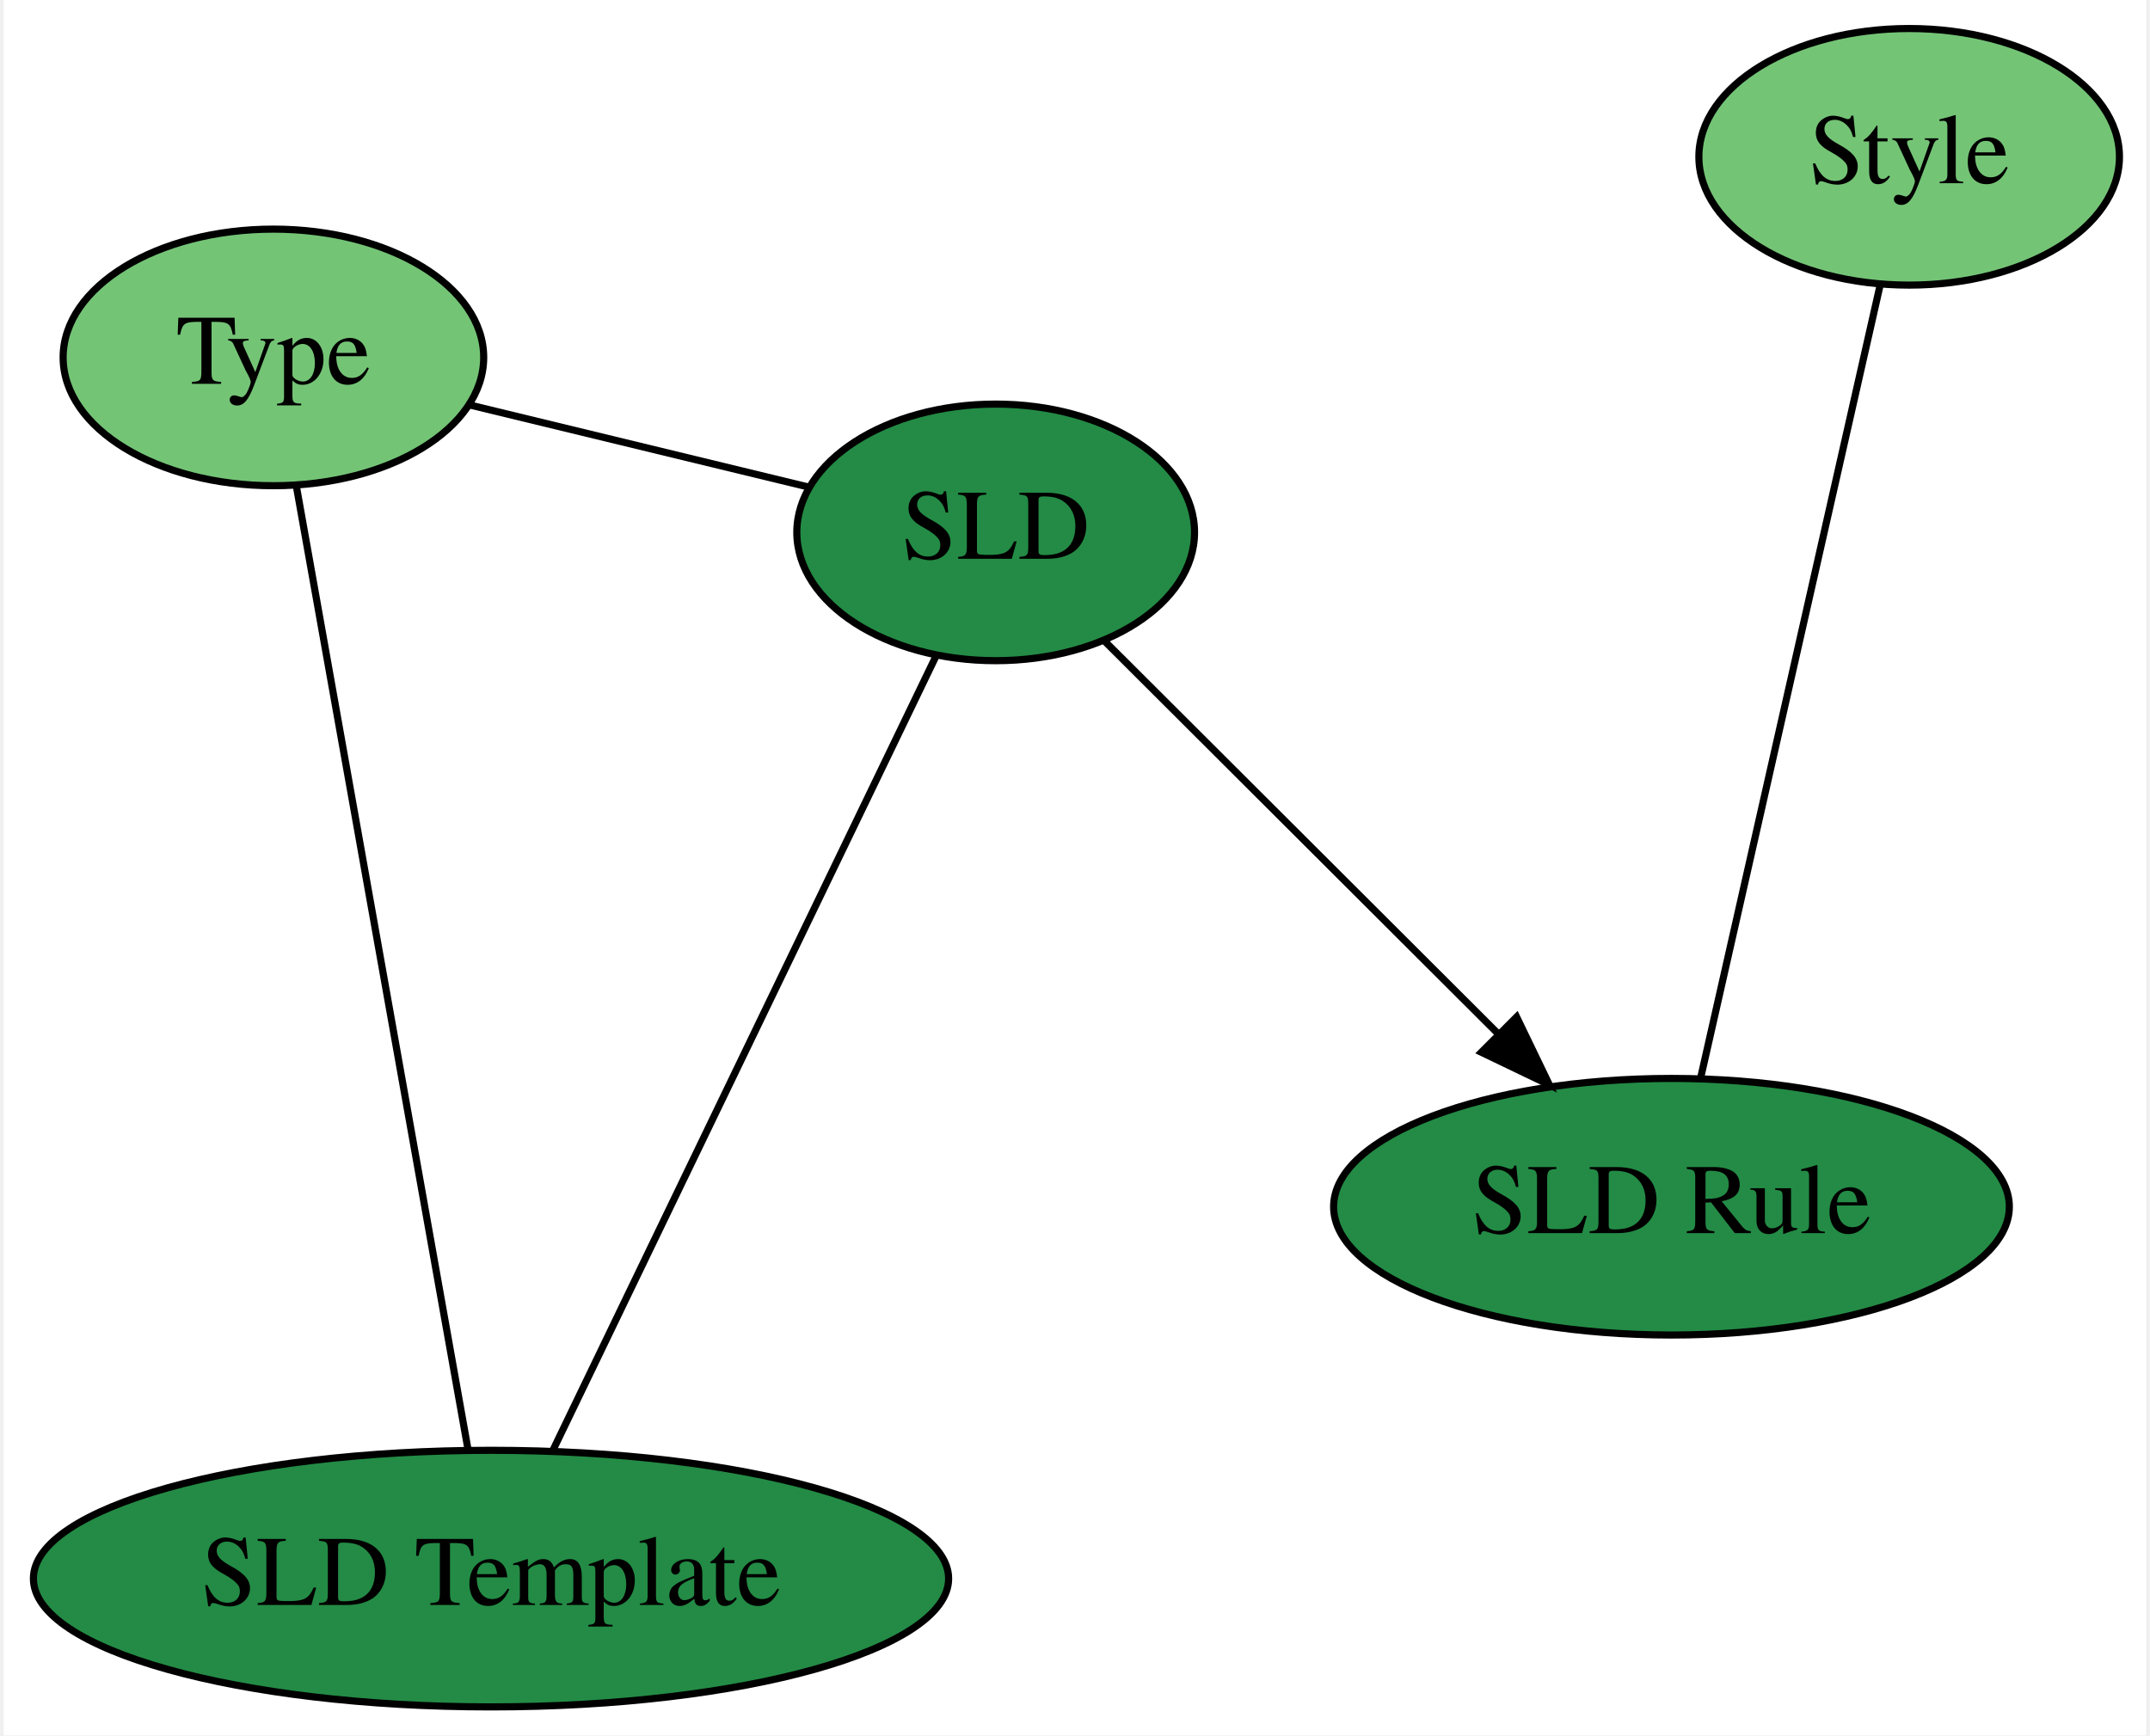
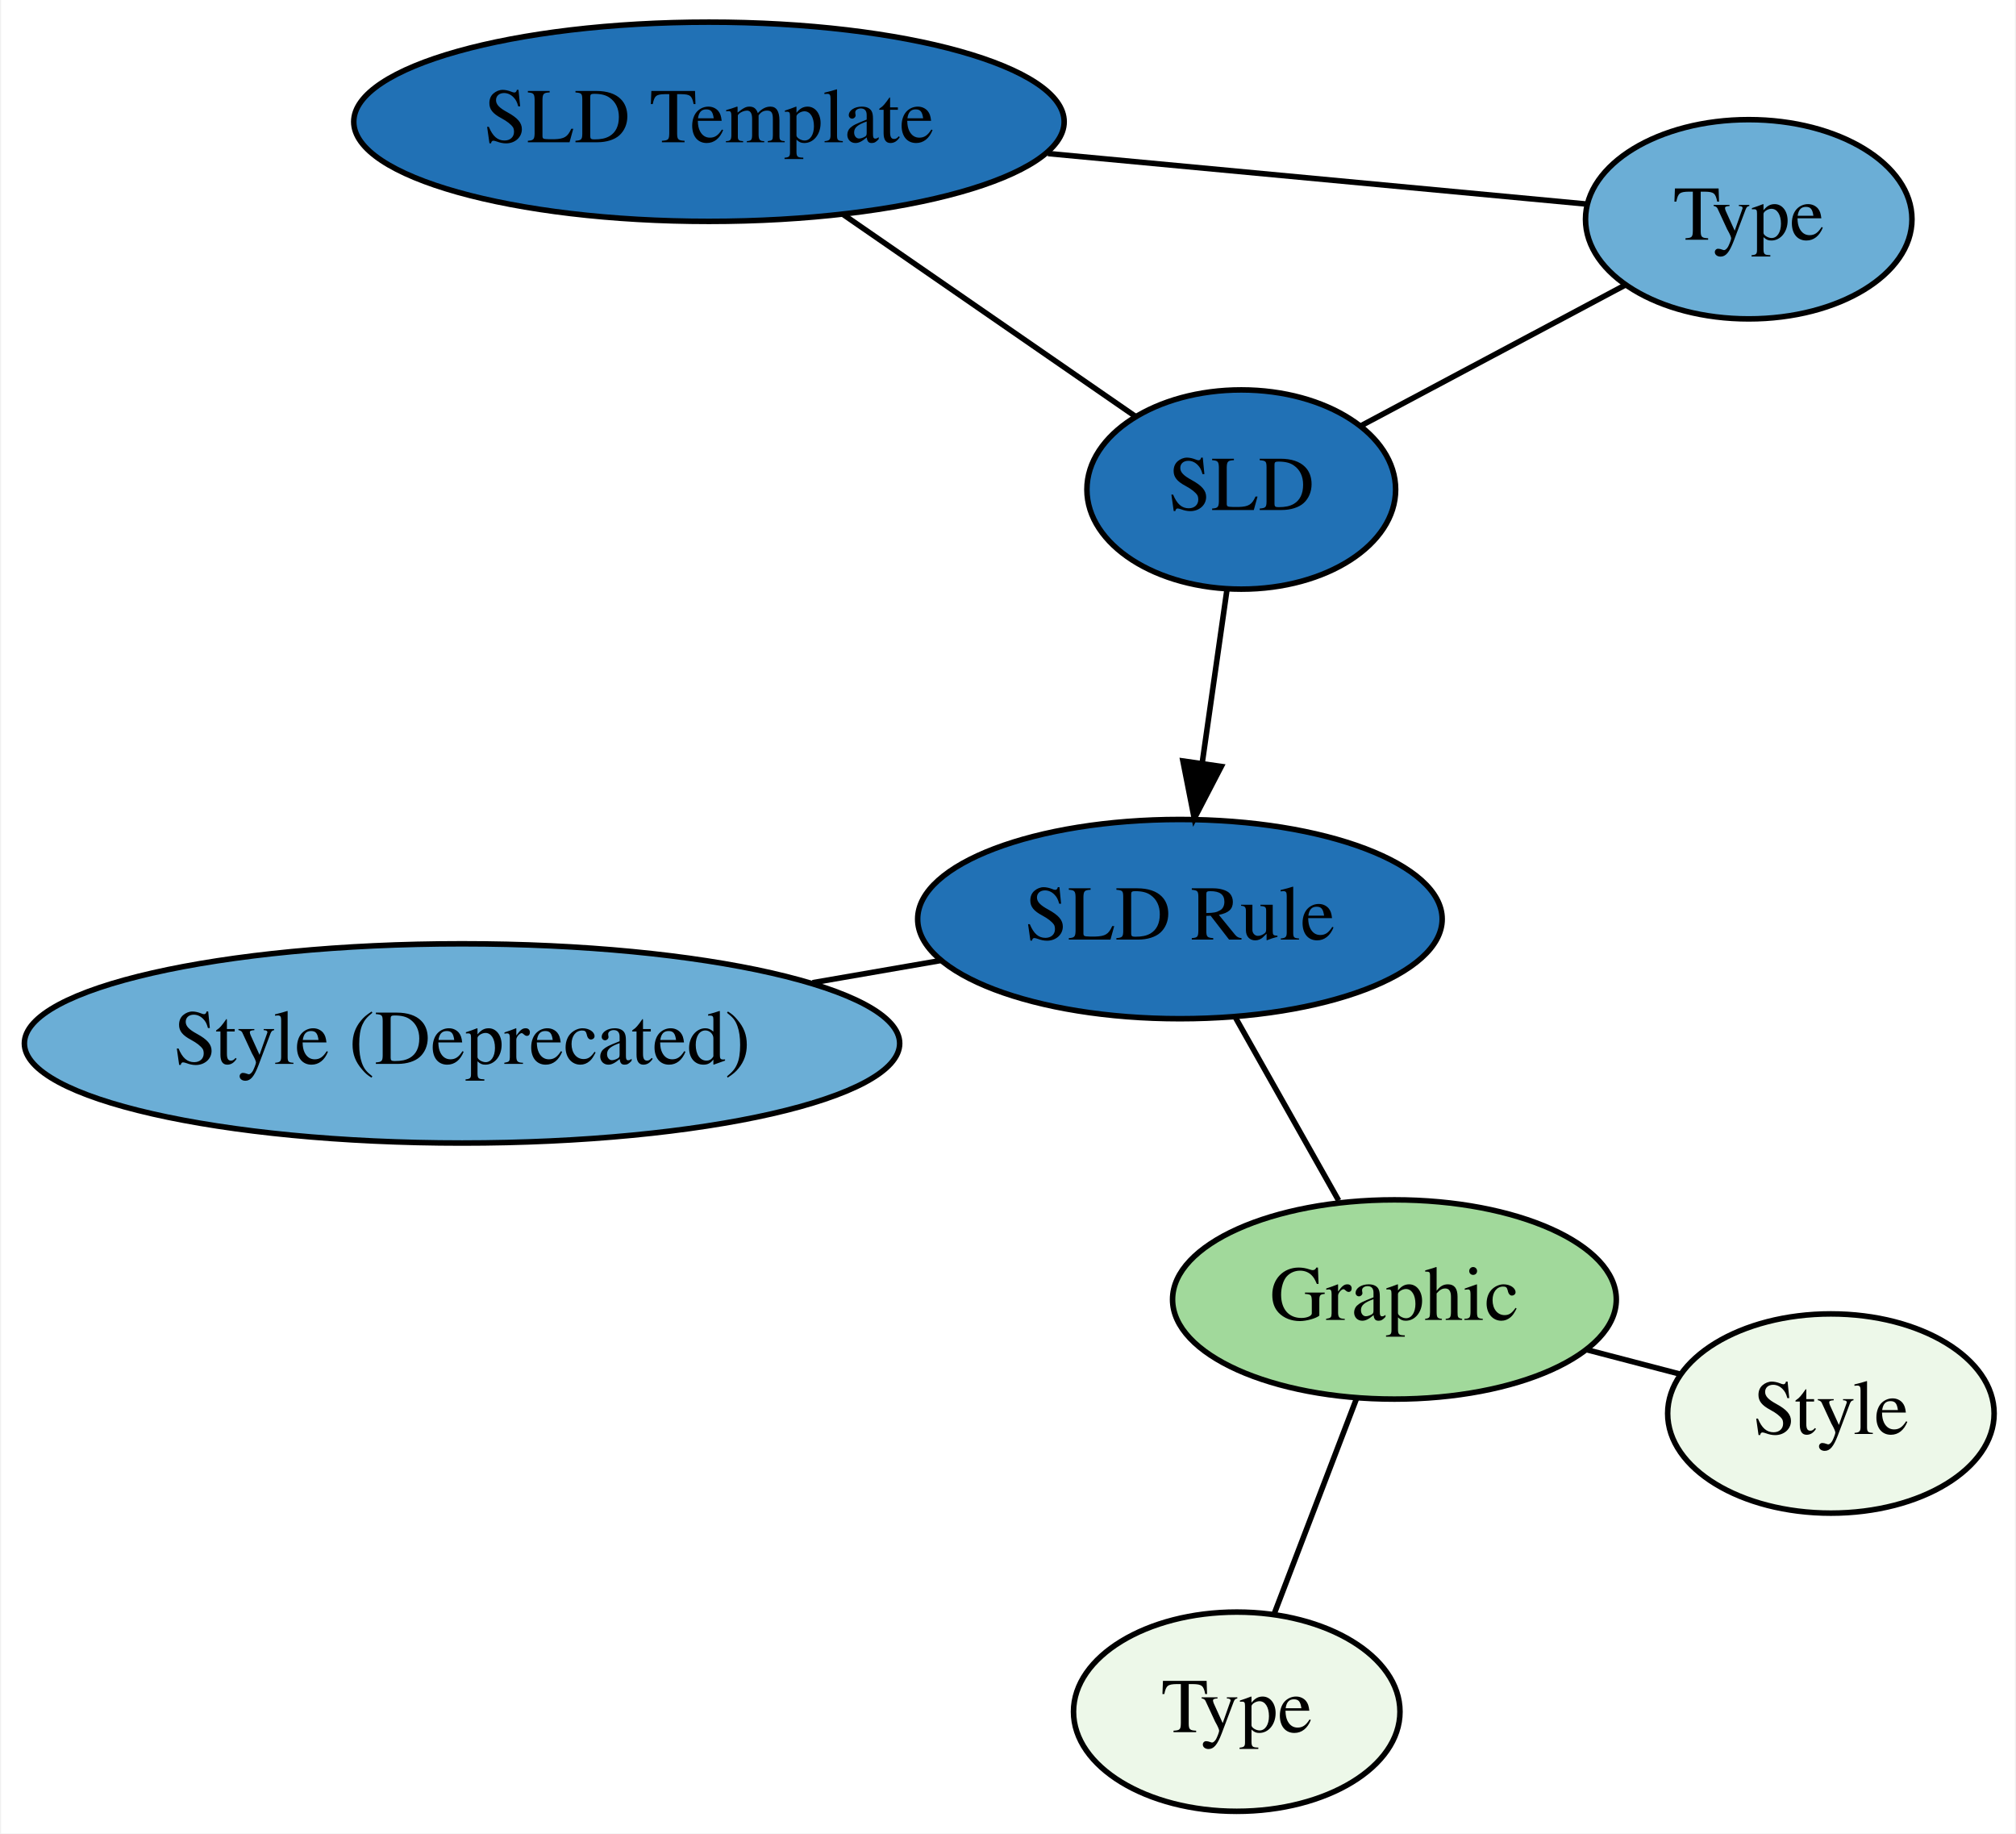
- <svg xmlns="http://www.w3.org/2000/svg" width="301pt" height="243pt" viewBox="0.00 0.00 300.52 243.47">
-   <g id="graph0" class="graph" transform="scale(1 1) rotate(0) translate(4 253.37)">
-     <polygon fill="white" stroke="none" points="-4,-9.895 -4,-253.37 296.516,-253.37 296.516,-9.895 -4,-9.895" />
+ <svg xmlns="http://www.w3.org/2000/svg" width="364pt" height="331pt" viewBox="0.00 0.00 363.91 331.28">
+   <g id="graph0" class="graph" transform="scale(1 1) rotate(0) translate(1.59718 327.276)">
+     <polygon fill="white" stroke="none" points="-1.597,4 -1.597,-327.276 362.309,-327.276 362.309,4 -1.597,4" />
    <g id="node1" class="node">
-       <ellipse fill="#238b45" stroke="black" cx="64.344" cy="-31.895" rx="64.189" ry="18" />
-       <text text-anchor="middle" x="64.344" y="-28.195" font-family="Times,serif" font-size="14.00">SLD Template</text>
+       <ellipse fill="#2171b5" stroke="black" cx="126.318" cy="-305.276" rx="64.189" ry="18" />
+       <text text-anchor="middle" x="126.318" y="-301.576" font-family="Times,serif" font-size="14.00">SLD Template</text>
+     </g>
+     <g id="node4" class="node">
+       <ellipse fill="#2171b5" stroke="black" cx="222.512" cy="-238.827" rx="27.895" ry="18" />
+       <text text-anchor="middle" x="222.512" y="-235.127" font-family="Times,serif" font-size="14.00">SLD</text>
+     </g>
+     <g id="edge4" class="edge">
+       <path fill="none" stroke="black" d="M150.592,-288.508C166.955,-277.205 188.24,-262.501 203.399,-252.03" />
+     </g>
+     <g id="node2" class="node">
+       <ellipse fill="#2171b5" stroke="black" cx="211.425" cy="-161.21" rx="47.392" ry="18" />
+       <text text-anchor="middle" x="211.425" y="-157.51" font-family="Times,serif" font-size="14.00">SLD Rule</text>
+     </g>
+     <g id="node5" class="node">
+       <ellipse fill="#a1d99b" stroke="black" cx="250.189" cy="-92.482" rx="40.094" ry="18" />
+       <text text-anchor="middle" x="250.189" y="-88.782" font-family="Times,serif" font-size="14.00">Graphic</text>
+     </g>
+     <g id="edge8" class="edge">
+       <path fill="none" stroke="black" d="M221.408,-143.511C227.151,-133.329 234.346,-120.572 240.106,-110.36" />
    </g>
    <g id="node3" class="node">
-       <ellipse fill="#238b45" stroke="black" cx="135.133" cy="-178.677" rx="27.895" ry="18" />
-       <text text-anchor="middle" x="135.133" y="-174.977" font-family="Times,serif" font-size="14.00">SLD</text>
+       <ellipse fill="#edf8e9" stroke="black" cx="329.062" cy="-71.876" rx="29.497" ry="18" />
+       <text text-anchor="middle" x="329.062" y="-68.176" font-family="Times,serif" font-size="14.00">Style</text>
+     </g>
+     <g id="edge6" class="edge">
+       <path fill="none" stroke="black" d="M301.918,-78.968C296.482,-80.388 290.699,-81.899 285.044,-83.376" />
    </g>
    <g id="edge3" class="edge">
-       <path fill="none" stroke="black" d="M73.024,-49.893C86.758,-78.371 113.322,-133.451 126.822,-161.443" />
+       <path fill="none" stroke="black" d="M219.94,-220.825C218.606,-211.488 216.947,-199.869 215.448,-189.376" />
+       <polygon fill="black" stroke="black" points="218.9,-188.788 214.021,-179.383 211.97,-189.778 218.9,-188.788" />
    </g>
-     <g id="node2" class="node">
-       <ellipse fill="#238b45" stroke="black" cx="229.928" cy="-84.069" rx="47.392" ry="18" />
-       <text text-anchor="middle" x="229.928" y="-80.369" font-family="Times,serif" font-size="14.00">SLD Rule</text>
+     <g id="node6" class="node">
+       <ellipse fill="#6baed6" stroke="black" cx="81.696" cy="-138.747" rx="79.087" ry="18" />
+       <text text-anchor="middle" x="81.696" y="-135.047" font-family="Times,serif" font-size="14.00">Style (Deprecated)</text>
+     </g>
+     <g id="edge7" class="edge">
+       <path fill="none" stroke="black" d="M145.04,-149.715C152.887,-151.074 160.764,-152.438 168.21,-153.727" />
+     </g>
+     <g id="node7" class="node">
+       <ellipse fill="#edf8e9" stroke="black" cx="221.694" cy="-18" rx="29.497" ry="18" />
+       <text text-anchor="middle" x="221.694" y="-14.3" font-family="Times,serif" font-size="14.00">Type</text>
    </g>
    <g id="edge2" class="edge">
-       <path fill="none" stroke="black" d="M150.364,-163.476C165.293,-148.577 188.283,-125.632 205.719,-108.231" />
-       <polygon fill="black" stroke="black" points="208.206,-110.694 212.811,-101.152 203.261,-105.739 208.206,-110.694" />
+       <path fill="none" stroke="black" d="M228.447,-35.651C232.957,-47.438 238.866,-62.886 243.386,-74.7" />
    </g>
-     <g id="node4" class="node">
-       <ellipse fill="#74c476" stroke="black" cx="263.269" cy="-231.37" rx="29.497" ry="18" />
-       <text text-anchor="middle" x="263.269" y="-227.67" font-family="Times,serif" font-size="14.00">Style</text>
-     </g>
-     <g id="edge4" class="edge">
-       <path fill="none" stroke="black" d="M259.181,-213.308C252.782,-185.037 240.469,-130.641 234.05,-102.279" />
-     </g>
-     <g id="node5" class="node">
-       <ellipse fill="#74c476" stroke="black" cx="33.821" cy="-203.225" rx="29.497" ry="18" />
-       <text text-anchor="middle" x="33.821" y="-199.525" font-family="Times,serif" font-size="14.00">Type</text>
+     <g id="node8" class="node">
+       <ellipse fill="#6baed6" stroke="black" cx="314.216" cy="-287.658" rx="29.497" ry="18" />
+       <text text-anchor="middle" x="314.216" y="-283.958" font-family="Times,serif" font-size="14.00">Type</text>
    </g>
    <g id="edge5" class="edge">
-       <path fill="none" stroke="black" d="M37.029,-185.214C42.892,-152.308 55.268,-82.839 61.133,-49.922" />
+       <path fill="none" stroke="black" d="M285.269,-290.372C259.327,-292.804 220.416,-296.453 187.587,-299.531" />
    </g>
    <g id="edge1" class="edge">
-       <path fill="none" stroke="black" d="M61.237,-196.582C76.005,-193.004 94.137,-188.61 108.744,-185.071" />
+       <path fill="none" stroke="black" d="M292.017,-275.837C277.493,-268.104 258.608,-258.048 244.19,-250.371" />
    </g>
  </g>
</svg>
